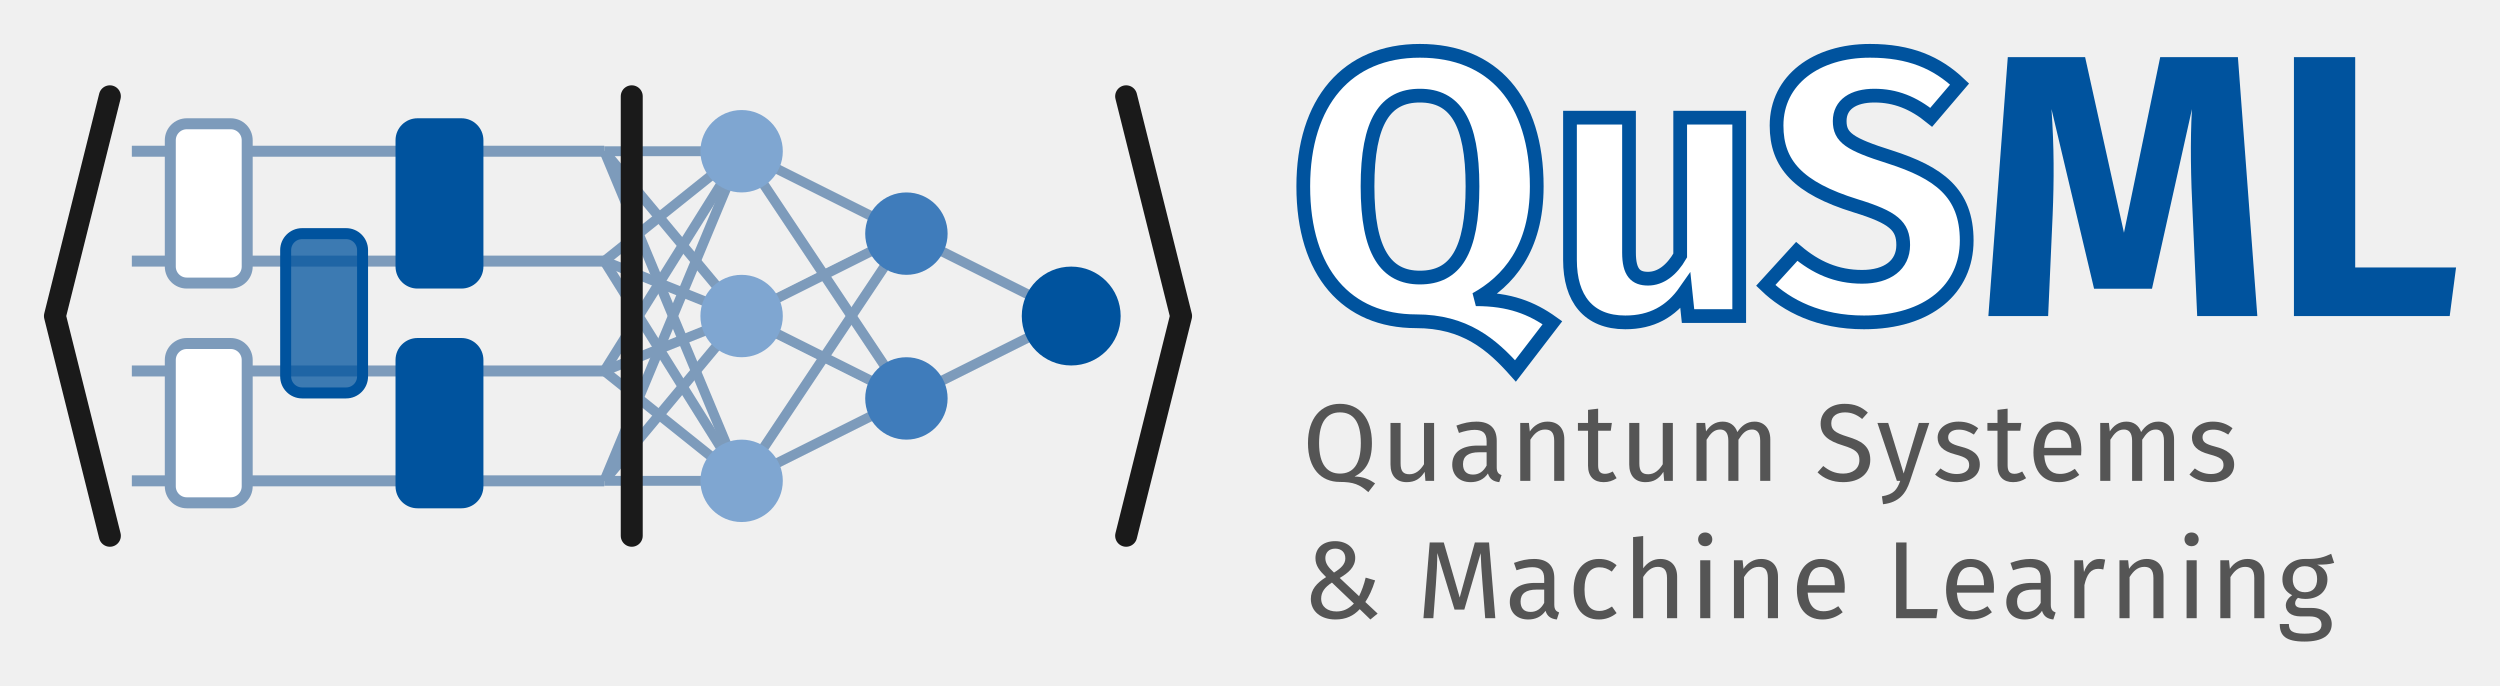
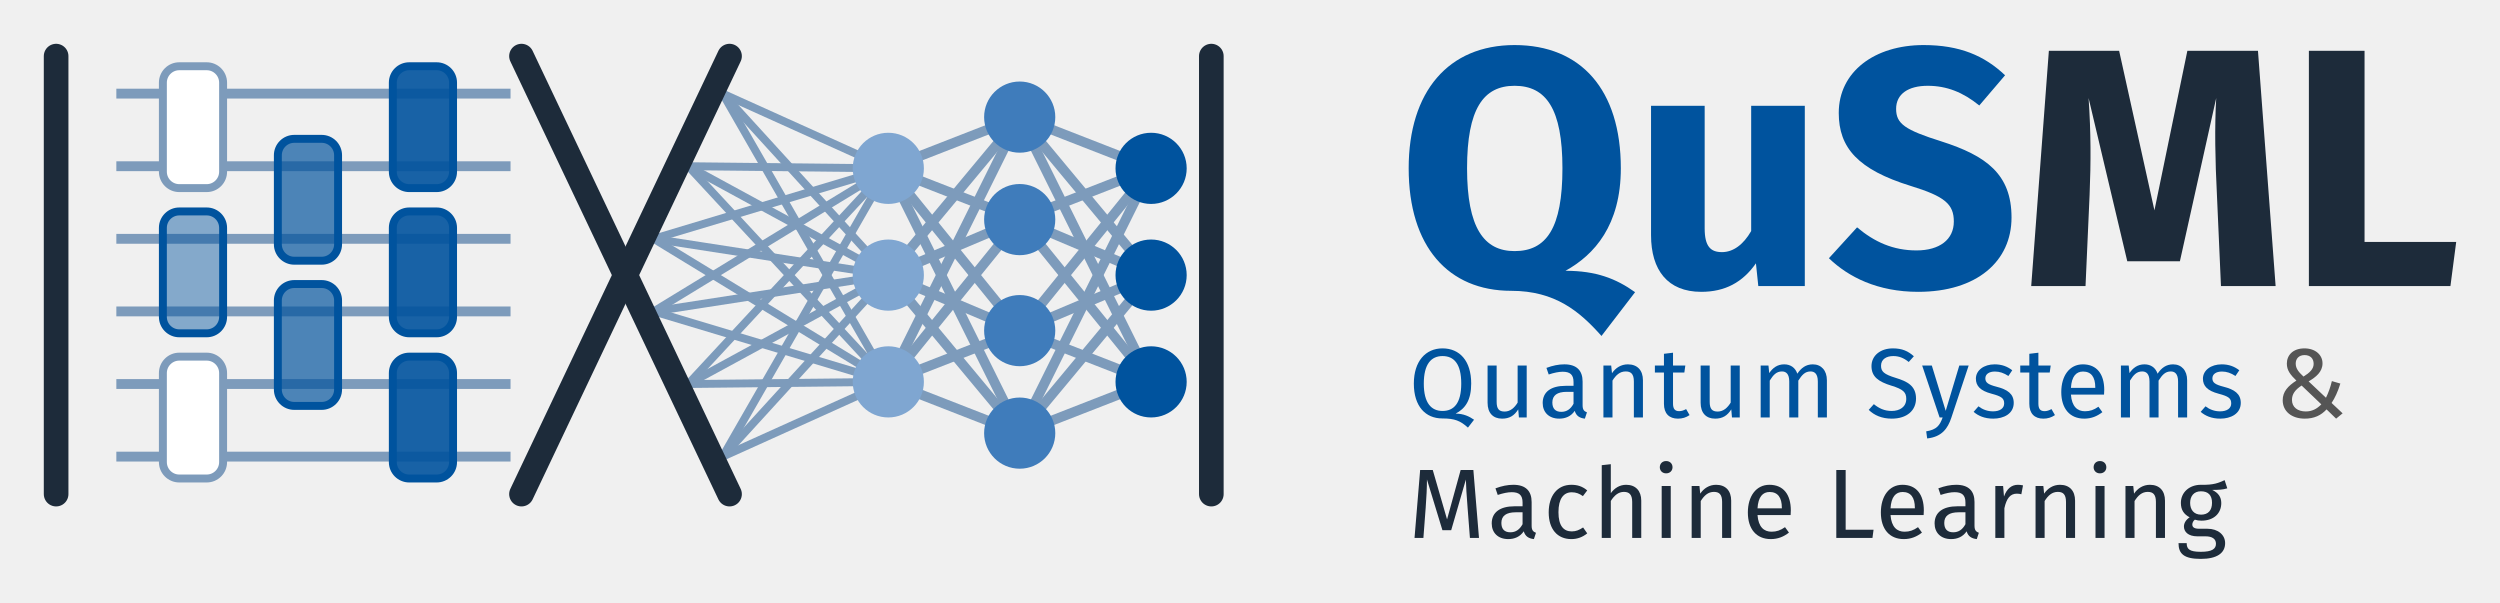
- <svg xmlns="http://www.w3.org/2000/svg" viewBox="0 0 455.092 124.79" width="455.092" height="124.79" version="1.1" id="svg86">
-   <defs id="defs90" />
-   <line x1="110" y1="27.53" x2="135" y2="27.53" stroke="#7d9bbb" stroke-width="1.8" id="line2" />
-   <line x1="110" y1="27.53" x2="135" y2="57.53" stroke="#7d9bbb" stroke-width="1.8" id="line4" />
-   <line x1="110" y1="27.53" x2="135" y2="87.53" stroke="#7d9bbb" stroke-width="1.8" id="line6" />
-   <line x1="110" y1="47.53" x2="135" y2="27.53" stroke="#7d9bbb" stroke-width="1.8" id="line8" />
-   <line x1="110" y1="47.53" x2="135" y2="57.53" stroke="#7d9bbb" stroke-width="1.8" id="line10" />
-   <line x1="110" y1="47.53" x2="135" y2="87.53" stroke="#7d9bbb" stroke-width="1.8" id="line12" />
-   <line x1="110" y1="67.53" x2="135" y2="27.53" stroke="#7d9bbb" stroke-width="1.8" id="line14" />
-   <line x1="110" y1="67.53" x2="135" y2="57.53" stroke="#7d9bbb" stroke-width="1.8" id="line16" />
-   <line x1="110" y1="67.53" x2="135" y2="87.53" stroke="#7d9bbb" stroke-width="1.8" id="line18" />
-   <line x1="110" y1="87.53" x2="135" y2="27.53" stroke="#7d9bbb" stroke-width="1.8" id="line20" />
-   <line x1="110" y1="87.53" x2="135" y2="57.53" stroke="#7d9bbb" stroke-width="1.8" id="line22" />
-   <line x1="110" y1="87.53" x2="135" y2="87.53" stroke="#7d9bbb" stroke-width="1.8" id="line24" />
-   <line x1="135" y1="27.53" x2="165" y2="42.53" stroke="#7d9bbb" stroke-width="1.8" id="line26" />
-   <line x1="135" y1="27.53" x2="165" y2="72.53" stroke="#7d9bbb" stroke-width="1.8" id="line28" />
-   <line x1="135" y1="57.53" x2="165" y2="42.53" stroke="#7d9bbb" stroke-width="1.8" id="line30" />
-   <line x1="135" y1="57.53" x2="165" y2="72.53" stroke="#7d9bbb" stroke-width="1.8" id="line32" />
-   <line x1="135" y1="87.53" x2="165" y2="42.53" stroke="#7d9bbb" stroke-width="1.8" id="line34" />
-   <line x1="135" y1="87.53" x2="165" y2="72.53" stroke="#7d9bbb" stroke-width="1.8" id="line36" />
-   <line x1="165" y1="42.53" x2="195" y2="57.53" stroke="#7d9bbb" stroke-width="1.8" id="line38" />
-   <line x1="165" y1="72.53" x2="195" y2="57.53" stroke="#7d9bbb" stroke-width="1.8" id="line40" />
-   <line x1="24" y1="27.53" x2="110" y2="27.53" stroke="#7d9bbb" stroke-width="2" id="line42" />
-   <line x1="24" y1="47.53" x2="110" y2="47.53" stroke="#7d9bbb" stroke-width="2" id="line44" />
-   <line x1="24" y1="67.53" x2="110" y2="67.53" stroke="#7d9bbb" stroke-width="2" id="line46" />
-   <line x1="24" y1="87.53" x2="110" y2="87.53" stroke="#7d9bbb" stroke-width="2" id="line48" />
-   <rect x="31" y="22.53" width="14" height="29" rx="3" fill="#ffffff" fill-opacity="1" stroke="#7d9bbb" stroke-width="2" id="rect50" />
-   <rect x="31" y="62.53" width="14" height="29" rx="3" fill="#ffffff" fill-opacity="1" stroke="#7d9bbb" stroke-width="2" id="rect52" />
-   <rect x="52" y="42.53" width="14" height="29" rx="3" fill="#00539e" fill-opacity="0.75" stroke="#00539e" stroke-width="2" id="rect54" />
-   <rect x="73" y="22.53" width="14" height="29" rx="3" fill="#00539e" fill-opacity="1" stroke="#00539e" stroke-width="2" id="rect56" />
-   <rect x="73" y="62.53" width="14" height="29" rx="3" fill="#00539e" fill-opacity="1" stroke="#00539e" stroke-width="2" id="rect58" />
-   <circle cx="135" cy="27.53" r="7.5" fill="#7fa6d1" id="circle60" />
-   <circle cx="135" cy="57.53" r="7.5" fill="#7fa6d1" id="circle62" />
-   <circle cx="135" cy="87.53" r="7.5" fill="#7fa6d1" id="circle64" />
-   <circle cx="165" cy="42.53" r="7.5" fill="#3f7cbb" id="circle66" />
-   <circle cx="165" cy="72.53" r="7.5" fill="#3f7cbb" id="circle68" />
-   <circle cx="195" cy="57.53" r="9" fill="#00539e" id="circle70" />
-   <path d="m 20,17.53 -10,40 10,40" fill="none" stroke="#1a1a1a" stroke-width="4" stroke-linecap="round" stroke-linejoin="round" id="path72" />
-   <line x1="115" y1="17.53" x2="115" y2="97.53" stroke="#1a1a1a" stroke-width="4" stroke-linecap="round" id="line74" />
-   <path d="m 205,17.53 10,40 -10,40" fill="none" stroke="#1a1a1a" stroke-width="4" stroke-linecap="round" stroke-linejoin="round" id="path76" />
-   <g aria-label="QuSML" id="text80" style="font-weight:700;font-size:68px;font-family:'Fira Sans', Helvetica, Arial, sans-serif;fill:#ffffff;stroke:#00539e;stroke-width:2.5" transform="translate(-6.1546371e-6,-17.47)">
-     <path d="m 268.66,71.94 c 5.78,-3.196 11.084,-9.112 11.084,-20.536 0,-15.708 -7.956,-24.684 -21.284,-24.684 -13.26,0 -21.216,9.316 -21.216,24.684 0,15.708 7.956,24.548 20.536,24.548 8.84,0 13.736,4.148 18.088,9.044 l 6.732,-8.772 c -3.808,-2.72 -7.82,-4.284 -13.94,-4.284 z M 248.94,51.404 c 0,-11.9 3.264,-16.524 9.52,-16.524 6.324,0 9.588,4.624 9.588,16.524 0,11.968 -3.196,16.592 -9.588,16.592 -6.12,0 -9.52,-4.624 -9.52,-16.592 z" id="path92" />
-     <path d="m 316.6,38.892 h -10.744 v 25.092 c -1.564,2.72 -3.604,4.216 -5.848,4.216 -2.244,0 -3.468,-1.088 -3.468,-4.76 V 38.892 h -10.744 V 64.8 c 0,7.004 3.332,11.356 10.064,11.356 4.76,0 8.296,-1.904 10.948,-5.712 l 0.476,4.556 h 9.316 z" id="path94" />
-     <path d="m 340.4,26.72 c -9.792,0 -17,5.304 -17,13.6 0,7.004 3.876,11.356 14.416,14.62 6.868,2.108 8.636,3.672 8.636,7.14 0,3.604 -2.856,5.78 -7.48,5.78 -4.692,0 -8.432,-1.7 -11.9,-4.624 l -5.644,6.188 c 3.876,3.74 9.724,6.732 17.884,6.732 11.764,0 18.7,-6.12 18.7,-14.892 0,-8.704 -5.1,-12.376 -14.008,-15.232 -7.344,-2.312 -9.112,-3.536 -9.112,-6.528 0,-2.992 2.448,-4.624 6.324,-4.624 3.808,0 7.072,1.292 10.336,3.944 l 5.168,-6.052 c -4.148,-3.944 -9.112,-6.052 -16.32,-6.052 z" id="path96" />
-     <path d="m 407.38,27.876 h -14.144 l -6.596,31.96 -7.072,-31.96 h -14.076 L 361.956,75 h 10.88 l 0.816,-18.292 c 0.272,-6.596 0.272,-12.444 -0.204,-19.38 l 7.752,32.708 h 10.54 l 7.276,-32.708 c -0.34,5.848 -0.204,12.648 0.136,19.244 l 0.816,18.428 h 10.948 z" style="fill:#00539e;stroke:none" id="path98" />
-     <path d="m 428.732,27.876 h -11.152 V 75 h 28.356 l 1.156,-8.84 h -18.36 z" style="fill:#00539e;stroke:none" id="path100" />
+ <svg xmlns="http://www.w3.org/2000/svg" viewBox="0 0 456.628 110.084" width="456.628" height="110.084" version="1.1" id="svg152">
+   <defs id="defs156" />
+   <line x1="132" y1="17.1" x2="162.25" y2="30.75" stroke="#7d9bbb" stroke-width="1.45" id="line2" />
+   <line x1="132" y1="17.1" x2="162.25" y2="50.25" stroke="#7d9bbb" stroke-width="1.45" id="line4" />
+   <line x1="132" y1="17.1" x2="162.25" y2="69.75" stroke="#7d9bbb" stroke-width="1.45" id="line6" />
+   <line x1="125.7" y1="30.36" x2="162.25" y2="30.75" stroke="#7d9bbb" stroke-width="1.45" id="line8" />
+   <line x1="125.7" y1="30.36" x2="162.25" y2="50.25" stroke="#7d9bbb" stroke-width="1.45" id="line10" />
+   <line x1="125.7" y1="30.36" x2="162.25" y2="69.75" stroke="#7d9bbb" stroke-width="1.45" id="line12" />
+   <line x1="119.4" y1="43.62" x2="162.25" y2="30.75" stroke="#7d9bbb" stroke-width="1.45" id="line14" />
+   <line x1="119.4" y1="43.62" x2="162.25" y2="50.25" stroke="#7d9bbb" stroke-width="1.45" id="line16" />
+   <line x1="119.4" y1="43.62" x2="162.25" y2="69.75" stroke="#7d9bbb" stroke-width="1.45" id="line18" />
+   <line x1="119.4" y1="56.88" x2="162.25" y2="30.75" stroke="#7d9bbb" stroke-width="1.45" id="line20" />
+   <line x1="119.4" y1="56.88" x2="162.25" y2="50.25" stroke="#7d9bbb" stroke-width="1.45" id="line22" />
+   <line x1="119.4" y1="56.88" x2="162.25" y2="69.75" stroke="#7d9bbb" stroke-width="1.45" id="line24" />
+   <line x1="125.7" y1="70.14" x2="162.25" y2="30.75" stroke="#7d9bbb" stroke-width="1.45" id="line26" />
+   <line x1="125.7" y1="70.14" x2="162.25" y2="50.25" stroke="#7d9bbb" stroke-width="1.45" id="line28" />
+   <line x1="125.7" y1="70.14" x2="162.25" y2="69.75" stroke="#7d9bbb" stroke-width="1.45" id="line30" />
+   <line x1="132" y1="83.4" x2="162.25" y2="30.75" stroke="#7d9bbb" stroke-width="1.45" id="line32" />
+   <line x1="132" y1="83.4" x2="162.25" y2="50.25" stroke="#7d9bbb" stroke-width="1.45" id="line34" />
+   <line x1="132" y1="83.4" x2="162.25" y2="69.75" stroke="#7d9bbb" stroke-width="1.45" id="line36" />
+   <line x1="162.25" y1="30.75" x2="186.25" y2="21.39" stroke="#7d9bbb" stroke-width="1.8" id="line38" />
+   <line x1="162.25" y1="30.75" x2="186.25" y2="40.11" stroke="#7d9bbb" stroke-width="1.8" id="line40" />
+   <line x1="162.25" y1="30.75" x2="186.25" y2="60.39" stroke="#7d9bbb" stroke-width="1.8" id="line42" />
+   <line x1="162.25" y1="30.75" x2="186.25" y2="79.11" stroke="#7d9bbb" stroke-width="1.8" id="line44" />
+   <line x1="162.25" y1="50.25" x2="186.25" y2="21.39" stroke="#7d9bbb" stroke-width="1.8" id="line46" />
+   <line x1="162.25" y1="50.25" x2="186.25" y2="40.11" stroke="#7d9bbb" stroke-width="1.8" id="line48" />
+   <line x1="162.25" y1="50.25" x2="186.25" y2="60.39" stroke="#7d9bbb" stroke-width="1.8" id="line50" />
+   <line x1="162.25" y1="50.25" x2="186.25" y2="79.11" stroke="#7d9bbb" stroke-width="1.8" id="line52" />
+   <line x1="162.25" y1="69.75" x2="186.25" y2="21.39" stroke="#7d9bbb" stroke-width="1.8" id="line54" />
+   <line x1="162.25" y1="69.75" x2="186.25" y2="40.11" stroke="#7d9bbb" stroke-width="1.8" id="line56" />
+   <line x1="162.25" y1="69.75" x2="186.25" y2="60.39" stroke="#7d9bbb" stroke-width="1.8" id="line58" />
+   <line x1="162.25" y1="69.75" x2="186.25" y2="79.11" stroke="#7d9bbb" stroke-width="1.8" id="line60" />
+   <line x1="186.25" y1="21.39" x2="210.25" y2="30.75" stroke="#7d9bbb" stroke-width="1.8" id="line62" />
+   <line x1="186.25" y1="21.39" x2="210.25" y2="50.25" stroke="#7d9bbb" stroke-width="1.8" id="line64" />
+   <line x1="186.25" y1="21.39" x2="210.25" y2="69.75" stroke="#7d9bbb" stroke-width="1.8" id="line66" />
+   <line x1="186.25" y1="40.11" x2="210.25" y2="30.75" stroke="#7d9bbb" stroke-width="1.8" id="line68" />
+   <line x1="186.25" y1="40.11" x2="210.25" y2="50.25" stroke="#7d9bbb" stroke-width="1.8" id="line70" />
+   <line x1="186.25" y1="40.11" x2="210.25" y2="69.75" stroke="#7d9bbb" stroke-width="1.8" id="line72" />
+   <line x1="186.25" y1="60.39" x2="210.25" y2="30.75" stroke="#7d9bbb" stroke-width="1.8" id="line74" />
+   <line x1="186.25" y1="60.39" x2="210.25" y2="50.25" stroke="#7d9bbb" stroke-width="1.8" id="line76" />
+   <line x1="186.25" y1="60.39" x2="210.25" y2="69.75" stroke="#7d9bbb" stroke-width="1.8" id="line78" />
+   <line x1="186.25" y1="79.11" x2="210.25" y2="30.75" stroke="#7d9bbb" stroke-width="1.8" id="line80" />
+   <line x1="186.25" y1="79.11" x2="210.25" y2="50.25" stroke="#7d9bbb" stroke-width="1.8" id="line82" />
+   <line x1="186.25" y1="79.11" x2="210.25" y2="69.75" stroke="#7d9bbb" stroke-width="1.8" id="line84" />
+   <line x1="21.25" y1="17.1" x2="93.25" y2="17.1" stroke="#7d9bbb" stroke-width="1.8" id="line86" />
+   <line x1="21.25" y1="30.36" x2="93.25" y2="30.36" stroke="#7d9bbb" stroke-width="1.8" id="line88" />
+   <line x1="21.25" y1="43.62" x2="93.25" y2="43.62" stroke="#7d9bbb" stroke-width="1.8" id="line90" />
+   <line x1="21.25" y1="56.88" x2="93.25" y2="56.88" stroke="#7d9bbb" stroke-width="1.8" id="line92" />
+   <line x1="21.25" y1="70.14" x2="93.25" y2="70.14" stroke="#7d9bbb" stroke-width="1.8" id="line94" />
+   <line x1="21.25" y1="83.4" x2="93.25" y2="83.4" stroke="#7d9bbb" stroke-width="1.8" id="line96" />
+   <rect x="29.75" y="12.1" width="11" height="22.26" rx="3" fill="#ffffff" fill-opacity="1" stroke="#7d9bbb" stroke-width="1.45" id="rect98" />
+   <rect x="29.75" y="38.62" width="11" height="22.26" rx="3" fill="#00539e" fill-opacity="0.45" stroke="#00539e" stroke-width="1.45" id="rect100" />
+   <rect x="29.75" y="65.14" width="11" height="22.26" rx="3" fill="#ffffff" fill-opacity="1" stroke="#7d9bbb" stroke-width="1.45" id="rect102" />
+   <rect x="50.75" y="25.36" width="11" height="22.26" rx="3" fill="#00539e" fill-opacity="0.68" stroke="#00539e" stroke-width="1.45" id="rect104" />
+   <rect x="50.75" y="51.88" width="11" height="22.26" rx="3" fill="#00539e" fill-opacity="0.68" stroke="#00539e" stroke-width="1.45" id="rect106" />
+   <rect x="71.75" y="12.1" width="11" height="22.26" rx="3" fill="#00539e" fill-opacity="0.9" stroke="#00539e" stroke-width="1.45" id="rect108" />
+   <rect x="71.75" y="38.62" width="11" height="22.26" rx="3" fill="#00539e" fill-opacity="0.9" stroke="#00539e" stroke-width="1.45" id="rect110" />
+   <rect x="71.75" y="65.14" width="11" height="22.26" rx="3" fill="#00539e" fill-opacity="0.9" stroke="#00539e" stroke-width="1.45" id="rect112" />
+   <circle cx="162.25" cy="30.75" r="6.5" fill="#7fa6d1" id="circle114" />
+   <circle cx="162.25" cy="50.25" r="6.5" fill="#7fa6d1" id="circle116" />
+   <circle cx="162.25" cy="69.75" r="6.5" fill="#7fa6d1" id="circle118" />
+   <circle cx="186.25" cy="21.39" r="6.5" fill="#3f7cbb" id="circle120" />
+   <circle cx="186.25" cy="40.11" r="6.5" fill="#3f7cbb" id="circle122" />
+   <circle cx="186.25" cy="60.39" r="6.5" fill="#3f7cbb" id="circle124" />
+   <circle cx="186.25" cy="79.11" r="6.5" fill="#3f7cbb" id="circle126" />
+   <circle cx="210.25" cy="30.75" r="6.5" fill="#00539e" id="circle128" />
+   <circle cx="210.25" cy="50.25" r="6.5" fill="#00539e" id="circle130" />
+   <circle cx="210.25" cy="69.75" r="6.5" fill="#00539e" id="circle132" />
+   <line x1="10.25" y1="10.25" x2="10.25" y2="90.25" stroke="#1d2b3a" stroke-width="4.5" stroke-linecap="round" id="line134" />
+   <line x1="95.25" y1="10.25" x2="133.25" y2="90.25" stroke="#1d2b3a" stroke-width="4.5" stroke-linecap="round" id="line136" />
+   <line x1="133.25" y1="10.25" x2="95.25" y2="90.25" stroke="#1d2b3a" stroke-width="4.5" stroke-linecap="round" id="line138" />
+   <line x1="221.25" y1="10.25" x2="221.25" y2="90.25" stroke="#1d2b3a" stroke-width="4.5" stroke-linecap="round" id="line140" />
+   <g aria-label="QuSML" id="text144" style="font-weight:700;font-size:62px;font-family:'Fira Sans', Helvetica, Arial, sans-serif;fill:#00539e" transform="translate(-2.75,-24.75)">
+     <path d="m 288.69,74.21 c 5.27,-2.914 10.106,-8.308 10.106,-18.724 0,-14.322 -7.254,-22.506 -19.406,-22.506 -12.09,0 -19.344,8.494 -19.344,22.506 0,14.322 7.254,22.382 18.724,22.382 8.06,0 12.524,3.782 16.492,8.246 l 6.138,-7.998 c -3.472,-2.48 -7.13,-3.906 -12.71,-3.906 z M 270.71,55.486 c 0,-10.85 2.976,-15.066 8.68,-15.066 5.766,0 8.742,4.216 8.742,15.066 0,10.912 -2.914,15.128 -8.742,15.128 -5.58,0 -8.68,-4.216 -8.68,-15.128 z" id="path158" />
+     <path d="m 332.4,44.078 h -9.796 v 22.878 c -1.426,2.48 -3.286,3.844 -5.332,3.844 -2.046,0 -3.162,-0.992 -3.162,-4.34 V 44.078 h -9.796 V 67.7 c 0,6.386 3.038,10.354 9.176,10.354 4.34,0 7.564,-1.736 9.982,-5.208 l 0.434,4.154 h 8.494 z" id="path160" />
+     <path d="m 354.1,32.98 c -8.928,0 -15.5,4.836 -15.5,12.4 0,6.386 3.534,10.354 13.144,13.33 6.262,1.922 7.874,3.348 7.874,6.51 0,3.286 -2.604,5.27 -6.82,5.27 -4.278,0 -7.688,-1.55 -10.85,-4.216 l -5.146,5.642 c 3.534,3.41 8.866,6.138 16.306,6.138 10.726,0 17.05,-5.58 17.05,-13.578 0,-7.936 -4.65,-11.284 -12.772,-13.888 -6.696,-2.108 -8.308,-3.224 -8.308,-5.952 0,-2.728 2.232,-4.216 5.766,-4.216 3.472,0 6.448,1.178 9.424,3.596 l 4.712,-5.518 c -3.782,-3.596 -8.308,-5.518 -14.88,-5.518 z" id="path162" />
+     <path d="m 415.17,34.034 h -12.896 l -6.014,29.14 -6.448,-29.14 h -12.834 L 373.754,77 h 9.92 l 0.744,-16.678 c 0.248,-6.014 0.248,-11.346 -0.186,-17.67 l 7.068,29.822 h 9.61 l 6.634,-29.822 c -0.31,5.332 -0.186,11.532 0.124,17.546 l 0.744,16.802 h 9.982 z" style="fill:#1d2b3a" id="path164" />
+     <path d="m 434.638,34.034 h -10.168 V 77 h 25.854 l 1.054,-8.06 h -16.74 z" style="fill:#1d2b3a" id="path166" />
  </g>
-   <g aria-label="Quantum Systems" id="text82" style="font-size:20px;font-family:'Fira Sans', Helvetica, Arial, sans-serif;letter-spacing:0.5;fill:#555555" transform="translate(-6.1546371e-6,-17.47)">
-     <path d="m 246.58,104.22 c 1.96,-1.02 3.16,-2.72 3.16,-6.1 0,-4.64 -2.36,-7.14 -5.82,-7.14 -3.44,0 -5.82,2.62 -5.82,7.16 0,4.62 2.38,7.06 5.78,7.06 2.5,0 3.64,0.46 5.2,1.86 l 1.24,-1.6 c -0.98,-0.68 -2.16,-1.24 -3.74,-1.24 z m -6.46,-6.08 c 0,-3.98 1.5,-5.6 3.8,-5.6 2.36,0 3.8,1.62 3.8,5.58 0,4 -1.48,5.56 -3.8,5.56 -2.24,0 -3.8,-1.56 -3.8,-5.54 z" id="path103" />
-     <path d="m 261.06,94.46 h -1.84 v 7.52 c -0.64,1.06 -1.5,1.82 -2.64,1.82 -1.14,0 -1.62,-0.54 -1.62,-1.98 v -7.36 h -1.84 v 7.56 c 0,2.06 1.1,3.22 2.94,3.22 1.5,0 2.48,-0.6 3.28,-1.88 l 0.14,1.64 h 1.58 z" id="path105" />
-     <path d="m 272.46,102.54 v -4.82 c 0,-2.2 -1.16,-3.5 -3.7,-3.5 -1.18,0 -2.34,0.24 -3.64,0.72 l 0.46,1.34 c 1.08,-0.36 2.06,-0.56 2.84,-0.56 1.46,0 2.2,0.56 2.2,2.08 v 0.78 h -1.62 c -2.94,0 -4.64,1.22 -4.64,3.48 0,1.88 1.26,3.18 3.36,3.18 1.28,0 2.4,-0.48 3.14,-1.58 0.32,1.04 1,1.46 2.06,1.58 l 0.42,-1.28 c -0.54,-0.2 -0.88,-0.5 -0.88,-1.42 z m -4.32,1.32 c -1.2,0 -1.82,-0.66 -1.82,-1.9 0,-1.44 0.98,-2.16 2.92,-2.16 h 1.38 v 2.42 c -0.6,1.1 -1.4,1.64 -2.48,1.64 z" id="path107" />
-     <path d="m 281.7,94.22 c -1.38,0 -2.5,0.72 -3.22,1.8 l -0.16,-1.56 h -1.58 V 105 h 1.84 v -7.48 c 0.7,-1.12 1.5,-1.86 2.68,-1.86 1.02,0 1.66,0.46 1.66,2.04 v 7.3 h 1.84 v -7.56 c 0,-2 -1.12,-3.22 -3.06,-3.22 z" id="path109" />
-     <path d="m 293.58,103.3 c -0.52,0.28 -0.94,0.42 -1.4,0.42 -0.92,0 -1.26,-0.5 -1.26,-1.56 v -6.28 h 2.3 l 0.2,-1.42 h -2.5 v -2.6 l -1.84,0.22 v 2.38 h -1.84 v 1.42 h 1.84 v 6.36 c 0,1.96 1.06,3 2.84,3 0.9,0 1.66,-0.24 2.36,-0.72 z" id="path111" />
-     <path d="m 304.52,94.46 h -1.84 v 7.52 c -0.64,1.06 -1.5,1.82 -2.64,1.82 -1.14,0 -1.62,-0.54 -1.62,-1.98 v -7.36 h -1.84 v 7.56 c 0,2.06 1.1,3.22 2.94,3.22 1.5,0 2.48,-0.6 3.28,-1.88 l 0.14,1.64 h 1.58 z" id="path113" />
-     <path d="m 319.4,94.22 c -1.42,0 -2.38,0.76 -3.14,1.9 -0.4,-1.2 -1.36,-1.9 -2.66,-1.9 -1.38,0 -2.34,0.72 -3.04,1.78 l -0.16,-1.54 h -1.58 V 105 h 1.84 v -7.48 c 0.7,-1.12 1.34,-1.86 2.48,-1.86 0.8,0 1.48,0.46 1.48,2.04 v 7.3 h 1.84 v -7.48 c 0.72,-1.12 1.34,-1.86 2.48,-1.86 0.8,0 1.48,0.46 1.48,2.04 v 7.3 h 1.84 v -7.56 c 0,-1.98 -1.14,-3.22 -2.86,-3.22 z" id="path115" />
-     <path d="m 335.76,90.98 c -2.54,0 -4.34,1.48 -4.34,3.6 0,2.14 1.4,3.16 4.08,3.98 2.34,0.72 2.98,1.32 2.98,2.66 0,1.66 -1.34,2.46 -2.96,2.46 -1.5,0 -2.58,-0.54 -3.62,-1.38 l -1.04,1.16 c 1.14,1.12 2.7,1.78 4.68,1.78 3.1,0 4.92,-1.68 4.92,-4.08 0,-2.64 -1.88,-3.5 -4.08,-4.18 -2.48,-0.76 -3.02,-1.32 -3.02,-2.48 0,-1.32 1.1,-1.96 2.48,-1.96 1.14,0 2.1,0.36 3.14,1.2 l 1.04,-1.16 c -1.16,-1.04 -2.36,-1.6 -4.26,-1.6 z" id="path117" />
-     <path d="m 351.2,94.46 h -1.9 l -2.76,9.2 -2.82,-9.2 h -1.96 l 3.54,10.54 h 0.62 c -0.6,1.64 -1.2,2.46 -3.34,2.82 l 0.2,1.44 c 2.92,-0.32 4.16,-1.96 4.9,-4.2 z" id="path119" />
-     <path d="m 356.52,94.22 c -2.18,0 -3.8,1.22 -3.8,2.9 0,1.48 0.9,2.46 3.18,3.06 2.04,0.54 2.56,0.94 2.56,1.98 0,1 -0.88,1.6 -2.26,1.6 -1.14,0 -2.12,-0.38 -2.96,-1.02 l -0.98,1.12 c 0.92,0.8 2.2,1.38 3.98,1.38 2.14,0 4.16,-1 4.16,-3.2 0,-1.84 -1.28,-2.72 -3.5,-3.28 -1.7,-0.44 -2.26,-0.84 -2.26,-1.7 0,-0.84 0.74,-1.38 1.94,-1.38 0.98,0 1.8,0.3 2.74,0.9 l 0.78,-1.16 c -1,-0.76 -2.1,-1.2 -3.58,-1.2 z" id="path121" />
-     <path d="m 368.12,103.3 c -0.52,0.28 -0.94,0.42 -1.4,0.42 -0.92,0 -1.26,-0.5 -1.26,-1.56 v -6.28 h 2.3 l 0.2,-1.42 h -2.5 v -2.6 l -1.84,0.22 v 2.38 h -1.84 v 1.42 h 1.84 v 6.36 c 0,1.96 1.06,3 2.84,3 0.9,0 1.66,-0.24 2.36,-0.72 z" id="path123" />
-     <path d="m 378.88,99.42 c 0,-3.22 -1.5,-5.2 -4.34,-5.2 -2.72,0 -4.38,2.34 -4.38,5.62 0,3.34 1.72,5.4 4.66,5.4 1.46,0 2.64,-0.5 3.68,-1.32 l -0.8,-1.1 c -0.92,0.64 -1.7,0.92 -2.74,0.92 -1.52,0 -2.66,-0.94 -2.84,-3.38 h 6.72 c 0.02,-0.24 0.04,-0.58 0.04,-0.94 z m -1.82,-0.42 h -4.94 c 0.14,-2.34 1.06,-3.32 2.46,-3.32 1.66,0 2.48,1.14 2.48,3.2 z" id="path125" />
-     <path d="m 392.9,94.22 c -1.42,0 -2.38,0.76 -3.14,1.9 -0.4,-1.2 -1.36,-1.9 -2.66,-1.9 -1.38,0 -2.34,0.72 -3.04,1.78 l -0.16,-1.54 h -1.58 V 105 h 1.84 v -7.48 c 0.7,-1.12 1.34,-1.86 2.48,-1.86 0.8,0 1.48,0.46 1.48,2.04 v 7.3 h 1.84 v -7.48 c 0.72,-1.12 1.34,-1.86 2.48,-1.86 0.8,0 1.48,0.46 1.48,2.04 v 7.3 h 1.84 v -7.56 c 0,-1.98 -1.14,-3.22 -2.86,-3.22 z" id="path127" />
-     <path d="m 402.82,94.22 c -2.18,0 -3.8,1.22 -3.8,2.9 0,1.48 0.9,2.46 3.18,3.06 2.04,0.54 2.56,0.94 2.56,1.98 0,1 -0.88,1.6 -2.26,1.6 -1.14,0 -2.12,-0.38 -2.96,-1.02 l -0.98,1.12 c 0.92,0.8 2.2,1.38 3.98,1.38 2.14,0 4.16,-1 4.16,-3.2 0,-1.84 -1.28,-2.72 -3.5,-3.28 -1.7,-0.44 -2.26,-0.84 -2.26,-1.7 0,-0.84 0.74,-1.38 1.94,-1.38 0.98,0 1.8,0.3 2.74,0.9 l 0.78,-1.16 c -1,-0.76 -2.1,-1.2 -3.58,-1.2 z" id="path129" />
+   <g aria-label="Quantum Systems &amp;" id="text148" style="font-size:18px;font-family:'Fira Sans', Helvetica, Arial, sans-serif;letter-spacing:0.4;fill:#555555" transform="translate(-2.75,-24.75)">
+     <path d="m 268.622,100.298 c 1.764,-0.918 2.844,-2.448 2.844,-5.49 0,-4.176 -2.124,-6.426 -5.238,-6.426 -3.096,0 -5.238,2.358 -5.238,6.444 0,4.158 2.142,6.354 5.202,6.354 2.25,0 3.276,0.414 4.68,1.674 l 1.116,-1.44 c -0.882,-0.612 -1.944,-1.116 -3.366,-1.116 z m -5.814,-5.472 c 0,-3.582 1.35,-5.04 3.42,-5.04 2.124,0 3.42,1.458 3.42,5.022 0,3.6 -1.332,5.004 -3.42,5.004 -2.016,0 -3.42,-1.404 -3.42,-4.986 z" style="fill:#00539e" id="path169" />
+     <path d="m 281.604,91.514 h -1.656 v 6.768 c -0.576,0.954 -1.35,1.638 -2.376,1.638 -1.026,0 -1.458,-0.486 -1.458,-1.782 v -6.624 h -1.656 v 6.804 c 0,1.854 0.99,2.898 2.646,2.898 1.35,0 2.232,-0.54 2.952,-1.692 l 0.126,1.476 h 1.422 z" style="fill:#00539e" id="path171" />
+     <path d="m 291.814,98.786 v -4.338 c 0,-1.98 -1.044,-3.15 -3.33,-3.15 -1.062,0 -2.106,0.216 -3.276,0.648 l 0.414,1.206 c 0.972,-0.324 1.854,-0.504 2.556,-0.504 1.314,0 1.98,0.504 1.98,1.872 v 0.702 h -1.458 c -2.646,0 -4.176,1.098 -4.176,3.132 0,1.692 1.134,2.862 3.024,2.862 1.152,0 2.16,-0.432 2.826,-1.422 0.288,0.936 0.9,1.314 1.854,1.422 l 0.378,-1.152 c -0.486,-0.18 -0.792,-0.45 -0.792,-1.278 z m -3.888,1.188 c -1.08,0 -1.638,-0.594 -1.638,-1.71 0,-1.296 0.882,-1.944 2.628,-1.944 h 1.242 v 2.178 c -0.54,0.99 -1.26,1.476 -2.232,1.476 z" style="fill:#00539e" id="path173" />
+     <path d="m 300.08,91.298 c -1.242,0 -2.25,0.648 -2.898,1.62 l -0.144,-1.404 h -1.422 V 101 h 1.656 v -6.732 c 0.63,-1.008 1.35,-1.674 2.412,-1.674 0.918,0 1.494,0.414 1.494,1.836 V 101 h 1.656 v -6.804 c 0,-1.8 -1.008,-2.898 -2.754,-2.898 z" style="fill:#00539e" id="path175" />
+     <path d="m 310.722,99.47 c -0.468,0.252 -0.846,0.378 -1.26,0.378 -0.828,0 -1.134,-0.45 -1.134,-1.404 v -5.652 h 2.07 l 0.18,-1.278 h -2.25 v -2.34 l -1.656,0.198 v 2.142 h -1.656 v 1.278 h 1.656 v 5.724 c 0,1.764 0.954,2.7 2.556,2.7 0.81,0 1.494,-0.216 2.124,-0.648 z" style="fill:#00539e" id="path177" />
+     <path d="m 320.518,91.514 h -1.656 v 6.768 c -0.576,0.954 -1.35,1.638 -2.376,1.638 -1.026,0 -1.458,-0.486 -1.458,-1.782 v -6.624 h -1.656 v 6.804 c 0,1.854 0.99,2.898 2.646,2.898 1.35,0 2.232,-0.54 2.952,-1.692 l 0.126,1.476 h 1.422 z" style="fill:#00539e" id="path179" />
+     <path d="m 333.86,91.298 c -1.278,0 -2.142,0.684 -2.826,1.71 -0.36,-1.08 -1.224,-1.71 -2.394,-1.71 -1.242,0 -2.106,0.648 -2.736,1.602 l -0.144,-1.386 h -1.422 V 101 h 1.656 v -6.732 c 0.63,-1.008 1.206,-1.674 2.232,-1.674 0.72,0 1.332,0.414 1.332,1.836 V 101 h 1.656 v -6.732 c 0.648,-1.008 1.206,-1.674 2.232,-1.674 0.72,0 1.332,0.414 1.332,1.836 V 101 h 1.656 v -6.804 c 0,-1.782 -1.026,-2.898 -2.574,-2.898 z" style="fill:#00539e" id="path181" />
+     <path d="m 348.484,88.382 c -2.286,0 -3.906,1.332 -3.906,3.24 0,1.926 1.26,2.844 3.672,3.582 2.106,0.648 2.682,1.188 2.682,2.394 0,1.494 -1.206,2.214 -2.664,2.214 -1.35,0 -2.322,-0.486 -3.258,-1.242 l -0.936,1.044 c 1.026,1.008 2.43,1.602 4.212,1.602 2.79,0 4.428,-1.512 4.428,-3.672 0,-2.376 -1.692,-3.15 -3.672,-3.762 -2.232,-0.684 -2.718,-1.188 -2.718,-2.232 0,-1.188 0.99,-1.764 2.232,-1.764 1.026,0 1.89,0.324 2.826,1.08 l 0.936,-1.044 c -1.044,-0.936 -2.124,-1.44 -3.834,-1.44 z" style="fill:#00539e" id="path183" />
+     <path d="m 362.33,91.514 h -1.71 l -2.484,8.28 -2.538,-8.28 h -1.764 l 3.186,9.486 h 0.558 c -0.54,1.476 -1.08,2.214 -3.006,2.538 l 0.18,1.296 c 2.628,-0.288 3.744,-1.764 4.41,-3.78 z" style="fill:#00539e" id="path185" />
+     <path d="m 367.068,91.298 c -1.962,0 -3.42,1.098 -3.42,2.61 0,1.332 0.81,2.214 2.862,2.754 1.836,0.486 2.304,0.846 2.304,1.782 0,0.9 -0.792,1.44 -2.034,1.44 -1.026,0 -1.908,-0.342 -2.664,-0.918 l -0.882,1.008 c 0.828,0.72 1.98,1.242 3.582,1.242 1.926,0 3.744,-0.9 3.744,-2.88 0,-1.656 -1.152,-2.448 -3.15,-2.952 -1.53,-0.396 -2.034,-0.756 -2.034,-1.53 0,-0.756 0.666,-1.242 1.746,-1.242 0.882,0 1.62,0.27 2.466,0.81 l 0.702,-1.044 c -0.9,-0.684 -1.89,-1.08 -3.222,-1.08 z" style="fill:#00539e" id="path187" />
+     <path d="m 377.458,99.47 c -0.468,0.252 -0.846,0.378 -1.26,0.378 -0.828,0 -1.134,-0.45 -1.134,-1.404 v -5.652 h 2.07 l 0.18,-1.278 h -2.25 v -2.34 l -1.656,0.198 v 2.142 h -1.656 v 1.278 h 1.656 v 5.724 c 0,1.764 0.954,2.7 2.556,2.7 0.81,0 1.494,-0.216 2.124,-0.648 z" style="fill:#00539e" id="path189" />
+     <path d="m 387.092,95.978 c 0,-2.898 -1.35,-4.68 -3.906,-4.68 -2.448,0 -3.942,2.106 -3.942,5.058 0,3.006 1.548,4.86 4.194,4.86 1.314,0 2.376,-0.45 3.312,-1.188 l -0.72,-0.99 c -0.828,0.576 -1.53,0.828 -2.466,0.828 -1.368,0 -2.394,-0.846 -2.556,-3.042 h 6.048 c 0.018,-0.216 0.036,-0.522 0.036,-0.846 z m -1.638,-0.378 h -4.446 c 0.126,-2.106 0.954,-2.988 2.214,-2.988 1.494,0 2.232,1.026 2.232,2.88 z" style="fill:#00539e" id="path191" />
+     <path d="m 399.66,91.298 c -1.278,0 -2.142,0.684 -2.826,1.71 -0.36,-1.08 -1.224,-1.71 -2.394,-1.71 -1.242,0 -2.106,0.648 -2.736,1.602 l -0.144,-1.386 h -1.422 V 101 h 1.656 v -6.732 c 0.63,-1.008 1.206,-1.674 2.232,-1.674 0.72,0 1.332,0.414 1.332,1.836 V 101 h 1.656 v -6.732 c 0.648,-1.008 1.206,-1.674 2.232,-1.674 0.72,0 1.332,0.414 1.332,1.836 V 101 h 1.656 v -6.804 c 0,-1.782 -1.026,-2.898 -2.574,-2.898 z" style="fill:#00539e" id="path193" />
+     <path d="m 408.538,91.298 c -1.962,0 -3.42,1.098 -3.42,2.61 0,1.332 0.81,2.214 2.862,2.754 1.836,0.486 2.304,0.846 2.304,1.782 0,0.9 -0.792,1.44 -2.034,1.44 -1.026,0 -1.908,-0.342 -2.664,-0.918 l -0.882,1.008 c 0.828,0.72 1.98,1.242 3.582,1.242 1.926,0 3.744,-0.9 3.744,-2.88 0,-1.656 -1.152,-2.448 -3.15,-2.952 -1.53,-0.396 -2.034,-0.756 -2.034,-1.53 0,-0.756 0.666,-1.242 1.746,-1.242 0.882,0 1.62,0.27 2.466,0.81 l 0.702,-1.044 c -0.9,-0.684 -1.89,-1.08 -3.222,-1.08 z" style="fill:#00539e" id="path195" />
+     <path d="m 423.666,88.382 c -2.088,0 -3.222,1.224 -3.222,2.79 0,1.242 0.684,2.07 1.746,3.096 -1.53,0.972 -2.502,2.016 -2.502,3.582 0,2.052 1.656,3.366 4.032,3.366 1.71,0 2.97,-0.594 3.978,-1.692 l 1.746,1.692 1.188,-0.972 -2.016,-1.89 c 0.594,-0.9 1.152,-2.07 1.602,-3.546 l -1.548,-0.45 c -0.27,1.17 -0.666,2.196 -1.08,3.042 l -3.168,-2.988 c 1.35,-0.792 2.538,-1.746 2.538,-3.294 0,-1.566 -1.332,-2.736 -3.294,-2.736 z m 0.018,1.224 c 1.008,0 1.656,0.594 1.656,1.602 0,0.954 -0.738,1.638 -1.854,2.322 -0.864,-0.81 -1.422,-1.44 -1.422,-2.376 0,-0.882 0.576,-1.548 1.62,-1.548 z m -0.54,5.562 3.6,3.438 c -0.81,0.828 -1.692,1.296 -2.844,1.296 -1.476,0 -2.52,-0.774 -2.52,-2.106 0,-1.062 0.576,-1.854 1.764,-2.628 z" id="path197" />
  </g>
-   <g aria-label="&amp; Machine Learning" id="text84" style="font-size:20px;font-family:'Fira Sans', Helvetica, Arial, sans-serif;letter-spacing:0.5;fill:#555555" transform="translate(-6.1546371e-6,-17.47)">
-     <path d="m 243.04,115.98 c -2.32,0 -3.58,1.36 -3.58,3.1 0,1.38 0.76,2.3 1.94,3.44 -1.7,1.08 -2.78,2.24 -2.78,3.98 0,2.28 1.84,3.74 4.48,3.74 1.9,0 3.3,-0.66 4.42,-1.88 l 1.94,1.88 1.32,-1.08 -2.24,-2.1 c 0.66,-1 1.28,-2.3 1.78,-3.94 l -1.72,-0.5 c -0.3,1.3 -0.74,2.44 -1.2,3.38 l -3.52,-3.32 c 1.5,-0.88 2.82,-1.94 2.82,-3.66 0,-1.74 -1.48,-3.04 -3.66,-3.04 z m 0.02,1.36 c 1.12,0 1.84,0.66 1.84,1.78 0,1.06 -0.82,1.82 -2.06,2.58 -0.96,-0.9 -1.58,-1.6 -1.58,-2.64 0,-0.98 0.64,-1.72 1.8,-1.72 z m -0.6,6.18 4,3.82 c -0.9,0.92 -1.88,1.44 -3.16,1.44 -1.64,0 -2.8,-0.86 -2.8,-2.34 0,-1.18 0.64,-2.06 1.96,-2.92 z" id="path132" />
-     <path d="m 271.06,116.22 h -2.58 l -2.76,10.02 -2.9,-10.02 h -2.56 l -1.14,13.78 h 1.8 l 0.46,-6.08 c 0.16,-2.02 0.26,-4.16 0.26,-5.78 l 3.14,10.3 h 1.78 l 2.98,-10.28 c 0.02,1.14 0.16,3.46 0.34,5.62 l 0.48,6.22 h 1.84 z" id="path134" />
-     <path d="m 282.94,127.54 v -4.82 c 0,-2.2 -1.16,-3.5 -3.7,-3.5 -1.18,0 -2.34,0.24 -3.64,0.72 l 0.46,1.34 c 1.08,-0.36 2.06,-0.56 2.84,-0.56 1.46,0 2.2,0.56 2.2,2.08 v 0.78 h -1.62 c -2.94,0 -4.64,1.22 -4.64,3.48 0,1.88 1.26,3.18 3.36,3.18 1.28,0 2.4,-0.48 3.14,-1.58 0.32,1.04 1,1.46 2.06,1.58 l 0.42,-1.28 c -0.54,-0.2 -0.88,-0.5 -0.88,-1.42 z m -4.32,1.32 c -1.2,0 -1.82,-0.66 -1.82,-1.9 0,-1.44 0.98,-2.16 2.92,-2.16 h 1.38 v 2.42 c -0.6,1.1 -1.4,1.64 -2.48,1.64 z" id="path136" />
-     <path d="m 291.06,119.22 c -2.86,0 -4.6,2.24 -4.6,5.6 0,3.4 1.76,5.42 4.6,5.42 1.22,0 2.28,-0.4 3.22,-1.16 l -0.84,-1.2 c -0.8,0.52 -1.42,0.8 -2.3,0.8 -1.66,0 -2.7,-1.14 -2.7,-3.9 0,-2.74 1.04,-4.04 2.7,-4.04 0.88,0 1.54,0.26 2.26,0.78 l 0.88,-1.16 c -0.98,-0.82 -1.98,-1.14 -3.22,-1.14 z" id="path138" />
-     <path d="m 302.24,119.22 c -1.32,0 -2.36,0.66 -3.12,1.7 v -5.88 l -1.84,0.2 V 130 h 1.84 v -7.5 c 0.7,-1.1 1.52,-1.84 2.66,-1.84 1,0 1.68,0.46 1.68,2.04 v 7.3 h 1.84 v -7.56 c 0,-1.98 -1.14,-3.22 -3.06,-3.22 z" id="path140" />
-     <path d="m 310.4,114.4 c -0.76,0 -1.28,0.54 -1.28,1.26 0,0.7 0.52,1.24 1.28,1.24 0.78,0 1.3,-0.54 1.3,-1.24 0,-0.72 -0.52,-1.26 -1.3,-1.26 z m 0.94,5.06 h -1.84 V 130 h 1.84 z" id="path142" />
-     <path d="m 320.6,119.22 c -1.38,0 -2.5,0.72 -3.22,1.8 l -0.16,-1.56 h -1.58 V 130 h 1.84 v -7.48 c 0.7,-1.12 1.5,-1.86 2.68,-1.86 1.02,0 1.66,0.46 1.66,2.04 v 7.3 h 1.84 v -7.56 c 0,-2 -1.12,-3.22 -3.06,-3.22 z" id="path144" />
-     <path d="m 335.82,124.42 c 0,-3.22 -1.5,-5.2 -4.34,-5.2 -2.72,0 -4.38,2.34 -4.38,5.62 0,3.34 1.72,5.4 4.66,5.4 1.46,0 2.64,-0.5 3.68,-1.32 l -0.8,-1.1 c -0.92,0.64 -1.7,0.92 -2.74,0.92 -1.52,0 -2.66,-0.94 -2.84,-3.38 h 6.72 c 0.02,-0.24 0.04,-0.58 0.04,-0.94 z m -1.82,-0.42 h -4.94 c 0.14,-2.34 1.06,-3.32 2.46,-3.32 1.66,0 2.48,1.14 2.48,3.2 z" id="path146" />
-     <path d="m 347.06,116.22 h -1.9 V 130 h 7.34 l 0.22,-1.66 h -5.66 z" id="path148" />
-     <path d="m 362.98,124.42 c 0,-3.22 -1.5,-5.2 -4.34,-5.2 -2.72,0 -4.38,2.34 -4.38,5.62 0,3.34 1.72,5.4 4.66,5.4 1.46,0 2.64,-0.5 3.68,-1.32 l -0.8,-1.1 c -0.92,0.64 -1.7,0.92 -2.74,0.92 -1.52,0 -2.66,-0.94 -2.84,-3.38 h 6.72 c 0.02,-0.24 0.04,-0.58 0.04,-0.94 z m -1.82,-0.42 h -4.94 c 0.14,-2.34 1.06,-3.32 2.46,-3.32 1.66,0 2.48,1.14 2.48,3.2 z" id="path150" />
-     <path d="m 373.32,127.54 v -4.82 c 0,-2.2 -1.16,-3.5 -3.7,-3.5 -1.18,0 -2.34,0.24 -3.64,0.72 l 0.46,1.34 c 1.08,-0.36 2.06,-0.56 2.84,-0.56 1.46,0 2.2,0.56 2.2,2.08 v 0.78 h -1.62 c -2.94,0 -4.64,1.22 -4.64,3.48 0,1.88 1.26,3.18 3.36,3.18 1.28,0 2.4,-0.48 3.14,-1.58 0.32,1.04 1,1.46 2.06,1.58 l 0.42,-1.28 c -0.54,-0.2 -0.88,-0.5 -0.88,-1.42 z m -4.32,1.32 c -1.2,0 -1.82,-0.66 -1.82,-1.9 0,-1.44 0.98,-2.16 2.92,-2.16 h 1.38 v 2.42 c -0.6,1.1 -1.4,1.64 -2.48,1.64 z" id="path152" />
-     <path d="m 382.18,119.22 c -1.28,0 -2.26,0.8 -2.82,2.38 l -0.18,-2.14 h -1.58 V 130 h 1.84 v -6.02 c 0.44,-2.02 1.2,-2.96 2.52,-2.96 0.38,0 0.6,0.04 0.92,0.12 l 0.34,-1.8 c -0.32,-0.08 -0.7,-0.12 -1.04,-0.12 z" id="path154" />
-     <path d="m 390.78,119.22 c -1.38,0 -2.5,0.72 -3.22,1.8 l -0.16,-1.56 h -1.58 V 130 h 1.84 v -7.48 c 0.7,-1.12 1.5,-1.86 2.68,-1.86 1.02,0 1.66,0.46 1.66,2.04 v 7.3 h 1.84 v -7.56 c 0,-2 -1.12,-3.22 -3.06,-3.22 z" id="path156" />
-     <path d="m 398.94,114.4 c -0.76,0 -1.28,0.54 -1.28,1.26 0,0.7 0.52,1.24 1.28,1.24 0.78,0 1.3,-0.54 1.3,-1.24 0,-0.72 -0.52,-1.26 -1.3,-1.26 z m 0.94,5.06 h -1.84 V 130 h 1.84 z" id="path158" />
-     <path d="m 409.14,119.22 c -1.38,0 -2.5,0.72 -3.22,1.8 l -0.16,-1.56 h -1.58 V 130 h 1.84 v -7.48 c 0.7,-1.12 1.5,-1.86 2.68,-1.86 1.02,0 1.66,0.46 1.66,2.04 v 7.3 h 1.84 v -7.56 c 0,-2 -1.12,-3.22 -3.06,-3.22 z" id="path160" />
-     <path d="m 424.36,118.28 c -1.24,0.56 -2.2,1 -4.82,0.94 -2.32,0 -4.06,1.52 -4.06,3.68 0,1.36 0.56,2.28 1.78,2.92 -0.76,0.5 -1.16,1.18 -1.16,1.86 0,1.06 0.84,2 2.72,2 h 1.66 c 1.32,0 2.12,0.5 2.12,1.5 0,1.06 -0.8,1.64 -3.08,1.64 -2.32,0 -2.86,-0.56 -2.86,-1.76 h -1.66 c 0,2.14 1.08,3.2 4.52,3.2 3.26,0 4.94,-1.16 4.94,-3.2 0,-1.68 -1.44,-2.92 -3.6,-2.92 h -1.68 c -1.08,0 -1.38,-0.38 -1.38,-0.86 0,-0.38 0.22,-0.76 0.52,-0.98 0.44,0.14 0.86,0.2 1.34,0.2 2.52,0 4.02,-1.5 4.02,-3.58 0,-1.22 -0.62,-2.1 -1.86,-2.66 1.2,0 2.2,-0.04 3.08,-0.32 z m -4.82,2.26 c 1.5,0 2.26,0.8 2.26,2.34 0,1.52 -0.78,2.4 -2.22,2.4 -1.44,0 -2.22,-0.98 -2.22,-2.38 0,-1.38 0.76,-2.36 2.18,-2.36 z" id="path162" />
+   <g aria-label="Machine Learning" id="text150" style="font-size:18px;font-family:'Fira Sans', Helvetica, Arial, sans-serif;letter-spacing:0.4;fill:#1d2b3a" transform="translate(-2.75,-24.75)">
+     <path d="m 271.862,110.598 h -2.322 l -2.484,9.018 -2.61,-9.018 h -2.304 L 261.116,123 h 1.62 l 0.414,-5.472 c 0.144,-1.818 0.234,-3.744 0.234,-5.202 l 2.826,9.27 h 1.602 l 2.682,-9.252 c 0.018,1.026 0.144,3.114 0.306,5.058 l 0.432,5.598 h 1.656 z" id="path200" />
+     <path d="m 282.504,120.786 v -4.338 c 0,-1.98 -1.044,-3.15 -3.33,-3.15 -1.062,0 -2.106,0.216 -3.276,0.648 l 0.414,1.206 c 0.972,-0.324 1.854,-0.504 2.556,-0.504 1.314,0 1.98,0.504 1.98,1.872 v 0.702 h -1.458 c -2.646,0 -4.176,1.098 -4.176,3.132 0,1.692 1.134,2.862 3.024,2.862 1.152,0 2.16,-0.432 2.826,-1.422 0.288,0.936 0.9,1.314 1.854,1.422 l 0.378,-1.152 c -0.486,-0.18 -0.792,-0.45 -0.792,-1.278 z m -3.888,1.188 c -1.08,0 -1.638,-0.594 -1.638,-1.71 0,-1.296 0.882,-1.944 2.628,-1.944 h 1.242 v 2.178 c -0.54,0.99 -1.26,1.476 -2.232,1.476 z" id="path202" />
+     <path d="m 289.762,113.298 c -2.574,0 -4.14,2.016 -4.14,5.04 0,3.06 1.584,4.878 4.14,4.878 1.098,0 2.052,-0.36 2.898,-1.044 l -0.756,-1.08 c -0.72,0.468 -1.278,0.72 -2.07,0.72 -1.494,0 -2.43,-1.026 -2.43,-3.51 0,-2.466 0.936,-3.636 2.43,-3.636 0.792,0 1.386,0.234 2.034,0.702 l 0.792,-1.044 c -0.882,-0.738 -1.782,-1.026 -2.898,-1.026 z" id="path204" />
+     <path d="m 299.774,113.298 c -1.188,0 -2.124,0.594 -2.808,1.53 v -5.292 l -1.656,0.18 V 123 h 1.656 v -6.75 c 0.63,-0.99 1.368,-1.656 2.394,-1.656 0.9,0 1.512,0.414 1.512,1.836 V 123 h 1.656 v -6.804 c 0,-1.782 -1.026,-2.898 -2.754,-2.898 z" id="path206" />
+     <path d="m 307.068,108.96 c -0.684,0 -1.152,0.486 -1.152,1.134 0,0.63 0.468,1.116 1.152,1.116 0.702,0 1.17,-0.486 1.17,-1.116 0,-0.648 -0.468,-1.134 -1.17,-1.134 z m 0.846,4.554 h -1.656 V 123 h 1.656 z" id="path208" />
+     <path d="m 316.198,113.298 c -1.242,0 -2.25,0.648 -2.898,1.62 l -0.144,-1.404 h -1.422 V 123 h 1.656 v -6.732 c 0.63,-1.008 1.35,-1.674 2.412,-1.674 0.918,0 1.494,0.414 1.494,1.836 V 123 h 1.656 v -6.804 c 0,-1.8 -1.008,-2.898 -2.754,-2.898 z" id="path210" />
+     <path d="m 329.846,117.978 c 0,-2.898 -1.35,-4.68 -3.906,-4.68 -2.448,0 -3.942,2.106 -3.942,5.058 0,3.006 1.548,4.86 4.194,4.86 1.314,0 2.376,-0.45 3.312,-1.188 l -0.72,-0.99 c -0.828,0.576 -1.53,0.828 -2.466,0.828 -1.368,0 -2.394,-0.846 -2.556,-3.042 h 6.048 c 0.018,-0.216 0.036,-0.522 0.036,-0.846 z m -1.638,-0.378 h -4.446 c 0.126,-2.106 0.954,-2.988 2.214,-2.988 1.494,0 2.232,1.026 2.232,2.88 z" id="path212" />
+     <path d="m 339.862,110.598 h -1.71 V 123 h 6.606 l 0.198,-1.494 h -5.094 z" id="path214" />
+     <path d="m 354.14,117.978 c 0,-2.898 -1.35,-4.68 -3.906,-4.68 -2.448,0 -3.942,2.106 -3.942,5.058 0,3.006 1.548,4.86 4.194,4.86 1.314,0 2.376,-0.45 3.312,-1.188 l -0.72,-0.99 c -0.828,0.576 -1.53,0.828 -2.466,0.828 -1.368,0 -2.394,-0.846 -2.556,-3.042 h 6.048 c 0.018,-0.216 0.036,-0.522 0.036,-0.846 z m -1.638,-0.378 h -4.446 c 0.126,-2.106 0.954,-2.988 2.214,-2.988 1.494,0 2.232,1.026 2.232,2.88 z" id="path216" />
+     <path d="m 363.396,120.786 v -4.338 c 0,-1.98 -1.044,-3.15 -3.33,-3.15 -1.062,0 -2.106,0.216 -3.276,0.648 l 0.414,1.206 c 0.972,-0.324 1.854,-0.504 2.556,-0.504 1.314,0 1.98,0.504 1.98,1.872 v 0.702 h -1.458 c -2.646,0 -4.176,1.098 -4.176,3.132 0,1.692 1.134,2.862 3.024,2.862 1.152,0 2.16,-0.432 2.826,-1.422 0.288,0.936 0.9,1.314 1.854,1.422 l 0.378,-1.152 c -0.486,-0.18 -0.792,-0.45 -0.792,-1.278 z m -3.888,1.188 c -1.08,0 -1.638,-0.594 -1.638,-1.71 0,-1.296 0.882,-1.944 2.628,-1.944 h 1.242 v 2.178 c -0.54,0.99 -1.26,1.476 -2.232,1.476 z" id="path218" />
+     <path d="m 371.32,113.298 c -1.152,0 -2.034,0.72 -2.538,2.142 l -0.162,-1.926 h -1.422 V 123 h 1.656 v -5.418 c 0.396,-1.818 1.08,-2.664 2.268,-2.664 0.342,0 0.54,0.036 0.828,0.108 l 0.306,-1.62 c -0.288,-0.072 -0.63,-0.108 -0.936,-0.108 z" id="path220" />
+     <path d="m 379.01,113.298 c -1.242,0 -2.25,0.648 -2.898,1.62 l -0.144,-1.404 h -1.422 V 123 h 1.656 v -6.732 c 0.63,-1.008 1.35,-1.674 2.412,-1.674 0.918,0 1.494,0.414 1.494,1.836 V 123 h 1.656 v -6.804 c 0,-1.8 -1.008,-2.898 -2.754,-2.898 z" id="path222" />
+     <path d="m 386.304,108.96 c -0.684,0 -1.152,0.486 -1.152,1.134 0,0.63 0.468,1.116 1.152,1.116 0.702,0 1.17,-0.486 1.17,-1.116 0,-0.648 -0.468,-1.134 -1.17,-1.134 z m 0.846,4.554 h -1.656 V 123 h 1.656 z" id="path224" />
+     <path d="m 395.434,113.298 c -1.242,0 -2.25,0.648 -2.898,1.62 l -0.144,-1.404 h -1.422 V 123 h 1.656 v -6.732 c 0.63,-1.008 1.35,-1.674 2.412,-1.674 0.918,0 1.494,0.414 1.494,1.836 V 123 h 1.656 v -6.804 c 0,-1.8 -1.008,-2.898 -2.754,-2.898 z" id="path226" />
+     <path d="m 409.082,112.452 c -1.116,0.504 -1.98,0.9 -4.338,0.846 -2.088,0 -3.654,1.368 -3.654,3.312 0,1.224 0.504,2.052 1.602,2.628 -0.684,0.45 -1.044,1.062 -1.044,1.674 0,0.954 0.756,1.8 2.448,1.8 h 1.494 c 1.188,0 1.908,0.45 1.908,1.35 0,0.954 -0.72,1.476 -2.772,1.476 -2.088,0 -2.574,-0.504 -2.574,-1.584 h -1.494 c 0,1.926 0.972,2.88 4.068,2.88 2.934,0 4.446,-1.044 4.446,-2.88 0,-1.512 -1.296,-2.628 -3.24,-2.628 h -1.512 c -0.972,0 -1.242,-0.342 -1.242,-0.774 0,-0.342 0.198,-0.684 0.468,-0.882 0.396,0.126 0.774,0.18 1.206,0.18 2.268,0 3.618,-1.35 3.618,-3.222 0,-1.098 -0.558,-1.89 -1.674,-2.394 1.08,0 1.98,-0.036 2.772,-0.288 z m -4.338,2.034 c 1.35,0 2.034,0.72 2.034,2.106 0,1.368 -0.702,2.16 -1.998,2.16 -1.296,0 -1.998,-0.882 -1.998,-2.142 0,-1.242 0.684,-2.124 1.962,-2.124 z" id="path228" />
  </g>
</svg>
